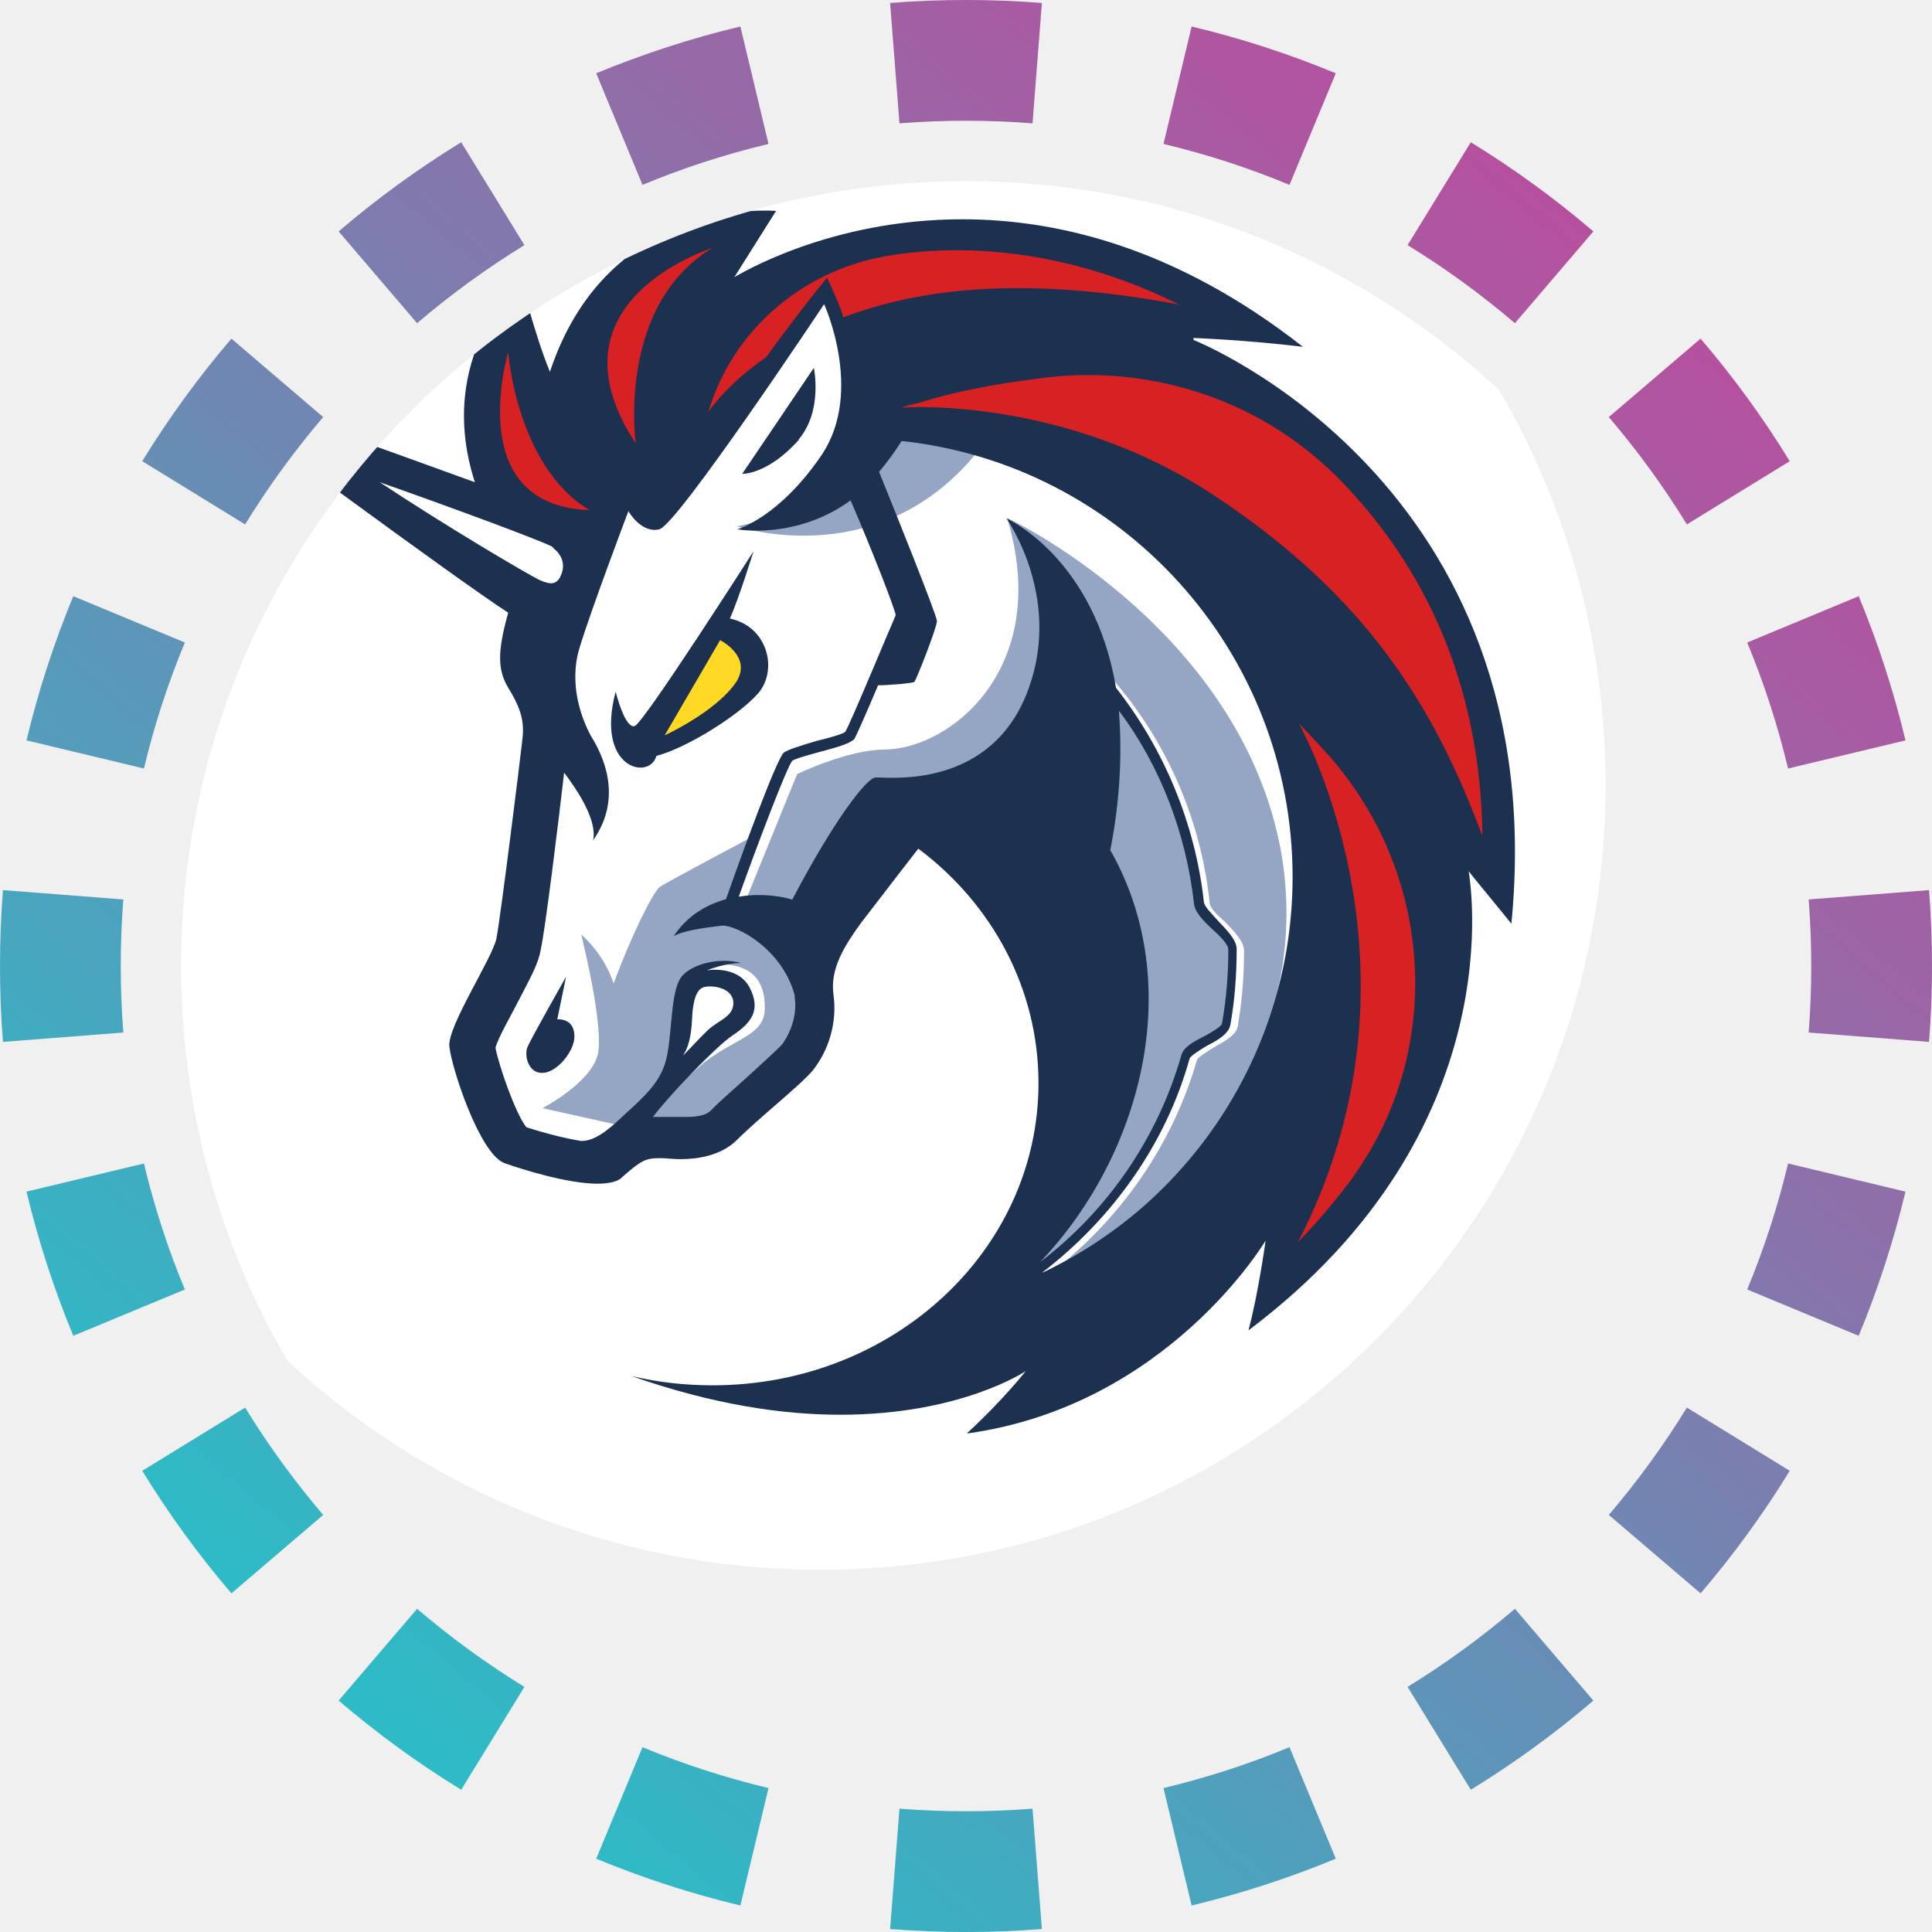
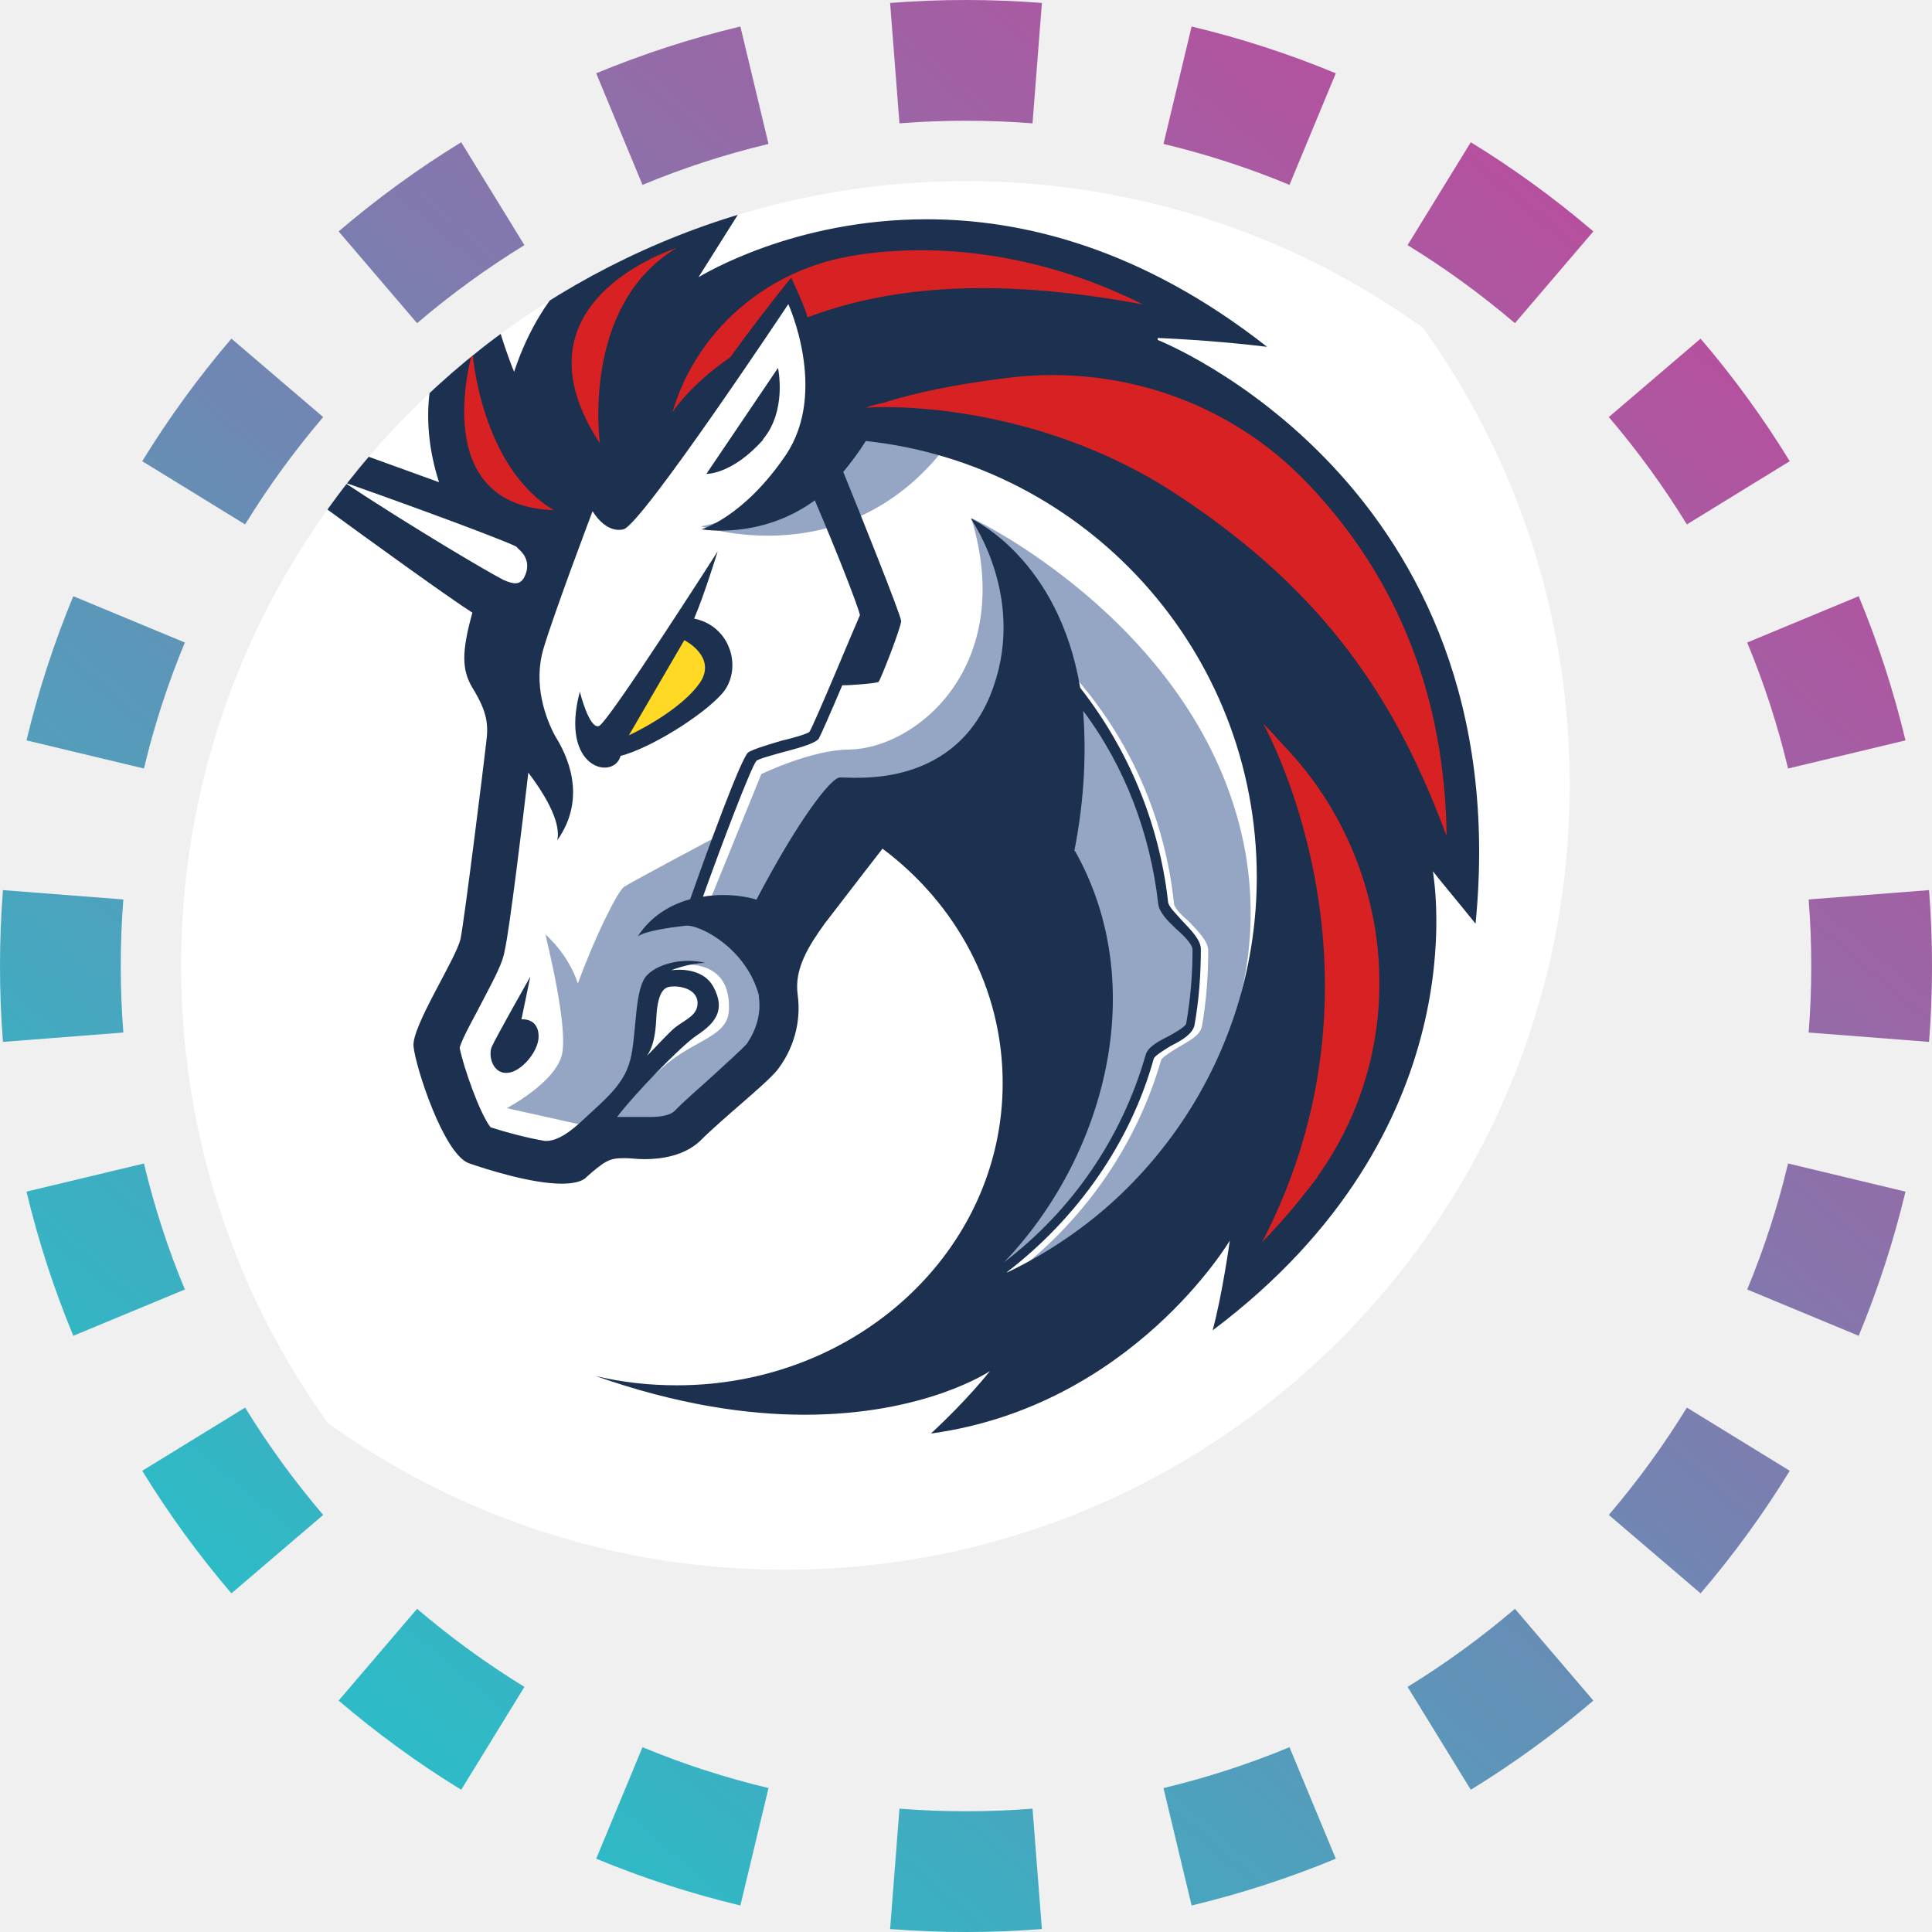
<svg xmlns="http://www.w3.org/2000/svg" width="32" height="32" viewBox="0 0 32 32" fill="none">
  <path fill-rule="evenodd" clip-rule="evenodd" d="M31.951 17.257L29.957 17.102C29.986 16.738 30 16.371 30 16C30 15.629 29.986 15.261 29.957 14.898L31.951 14.743C31.984 15.158 32 15.577 32 16C32 16.423 31.984 16.842 31.951 17.257ZM31.561 12.263L29.616 12.729C29.444 12.01 29.217 11.312 28.939 10.642L30.786 9.875C31.104 10.643 31.364 11.441 31.561 12.263ZM29.644 7.639L27.94 8.686C27.555 8.059 27.122 7.465 26.647 6.908L28.167 5.609C28.71 6.244 29.205 6.923 29.644 7.639ZM26.391 3.833L25.092 5.353C24.535 4.878 23.941 4.445 23.314 4.06L24.361 2.356C25.077 2.795 25.756 3.29 26.391 3.833ZM22.125 1.214L21.358 3.062C20.688 2.783 19.99 2.556 19.271 2.384L19.737 0.439C20.559 0.635 21.357 0.896 22.125 1.214ZM17.257 0.049L17.102 2.043C16.738 2.014 16.371 2 16 2C15.629 2 15.261 2.014 14.898 2.043L14.743 0.049C15.158 0.016 15.577 0 16 0C16.423 0 16.842 0.016 17.257 0.049ZM12.263 0.439L12.729 2.384C12.01 2.556 11.312 2.783 10.642 3.062L9.875 1.214C10.643 0.896 11.441 0.635 12.263 0.439ZM7.639 2.356L8.686 4.06C8.059 4.445 7.465 4.878 6.908 5.353L5.609 3.833C6.244 3.29 6.923 2.795 7.639 2.356ZM3.833 5.609L5.353 6.908C4.878 7.465 4.445 8.059 4.06 8.686L2.356 7.639C2.795 6.923 3.29 6.244 3.833 5.609ZM1.214 9.875L3.062 10.642C2.783 11.312 2.556 12.01 2.384 12.729L0.439 12.263C0.635 11.441 0.896 10.643 1.214 9.875ZM0.049 14.743C0.016 15.158 0 15.577 0 16C0 16.423 0.016 16.842 0.049 17.257L2.043 17.102C2.014 16.738 2 16.371 2 16C2 15.629 2.014 15.261 2.043 14.898L0.049 14.743ZM0.439 19.737L2.384 19.271C2.556 19.99 2.783 20.688 3.062 21.358L1.214 22.125C0.896 21.357 0.635 20.559 0.439 19.737ZM2.356 24.361L4.06 23.314C4.445 23.941 4.878 24.535 5.353 25.092L3.833 26.391C3.29 25.756 2.795 25.077 2.356 24.361ZM5.609 28.167L6.908 26.647C7.465 27.122 8.059 27.555 8.686 27.94L7.639 29.644C6.923 29.205 6.244 28.71 5.609 28.167ZM9.875 30.786L10.642 28.939C11.312 29.217 12.01 29.444 12.729 29.616L12.263 31.561C11.441 31.364 10.643 31.104 9.875 30.786ZM14.743 31.951L14.898 29.957C15.261 29.986 15.629 30 16 30C16.371 30 16.738 29.986 17.102 29.957L17.257 31.951C16.842 31.984 16.423 32 16 32C15.577 32 15.158 31.984 14.743 31.951ZM19.737 31.561L19.271 29.616C19.99 29.444 20.688 29.217 21.358 28.939L22.125 30.786C21.357 31.104 20.559 31.364 19.737 31.561ZM24.361 29.644L23.314 27.94C23.941 27.555 24.535 27.122 25.092 26.647L26.391 28.167C25.756 28.71 25.077 29.205 24.361 29.644ZM28.167 26.391L26.647 25.092C27.122 24.535 27.555 23.941 27.94 23.314L29.644 24.361C29.205 25.077 28.71 25.756 28.167 26.391ZM30.786 22.125L28.939 21.358C29.217 20.688 29.444 19.99 29.616 19.271L31.561 19.737C31.364 20.559 31.104 21.357 30.786 22.125Z" fill="url(#paint0_linear_42_5)" />
  <g clip-path="url(#circleClip)">
    <g style="transform: scale(0.8125); transform-origin: 50% 50%;">
-       <path fill="#fff" d="M16.73 32c8.837 0 16-7.163 16-16s-7.163-16-16-16-16 7.163-16 16 7.163 16 16 16" />
-       <path fill="#fff" d="m10.73 18 .7-5.26-6.07-4.21 5.55 1.88 1.31-2.01L17 5.43l10.54 5.81.55 8.86-4.7 6.53-3.71.57 1.92-3.51v-3.38l-1.4-2.64-1.42-.94-2.18 2.25v2.38l-1.7 1.59-2.16.26-.96.54-1.57-.5-.66-2.36 1.18-1.66z" />
-       <path fill="#94A6C3" d="M20.43 8.48c-1.16-.24-2.42-.18-2.42-.18s-.42 1.92-2.99 2.43c.02 0 3.4 1.16 5.41-2.25m1.04 17.43c1.4-1.09 2.44-2.6 2.93-4.3.02-.06.22-.18.35-.26.22-.13.44-.24.48-.42.09-.5.13-1.03.13-1.55 0-.19-.2-.39-.39-.59-.15-.13-.31-.28-.31-.39a8.3 8.3 0 0 0-2.6-5.2l-.15.15c1.42 1.33 2.34 3.14 2.53 5.06.02.18.19.35.37.52.15.13.33.33.33.42 0 .5-.04 1-.13 1.5-.02.09-.22.18-.37.26-.22.11-.42.22-.46.39-.52 1.86-1.73 3.47-3.32 4.52.28-.61 1.18-2.6 1.66-3.6l-.09-3.23-2.77-2.68-1.57.22-1.73 2.8s.81 1.03-.33 2.23c-1.11 1.18-1.99 1.44-1.99 1.44l-.81-.44c.24-.31.72-.76 1.09-1.07.63-.52 1.27-.57 1.27-1.13.03-1.18-1.24-.86-1.24-.86l-.46.44-.19 1.62-.96 1.2-.11-.02-1.57-.35s.96-.5 1.12-1.07c.15-.55-.31-2.36-.33-2.47.02.02.46.39.66 1 .35-.96.81-1.88.94-1.97s1.9-1.03 1.9-1.03l-.59 1.55.44-.24 1.05-2.58s1.03-.5 1.79-.5c1.37-.02 3.41-1.7 2.49-4.72.26.11 4.8 2.38 5.59 6.83.59 3.42-1.35 6.63-4.63 8.49z" />
-       <path fill="#1B314F" d="M16.28 8.96c.5-.59.31-1.46.31-1.46l-1.46 2.16s.52.02 1.16-.7zm-4.92 11.82.18-.87s-.72 1.27-.79 1.44c-.07.2.04.55.33.52.28-.02.63-.44.63-.74 0-.39-.35-.35-.35-.35" />
-       <path fill="#1B314F" d="M24.33 6.89s1.09.04 2.23.18c-2.56-2.01-4.98-2.6-6.94-2.6-2.71 0-4.54 1.12-4.65 1.18l.85-1.35s-3.41-.33-4.61 3.28c-.31-.76-.59-1.88-.59-1.88s-1.77 1.55-.94 4.13c-2.03-.74-4.93-1.77-5.05-1.79-.15-.02-.2.04-.2.04s-.04.06.09.18c.24.19 4.83 3.58 5.84 4.23-.22.79-.22 1.16 0 1.53.31.5.33.76.28 1.13-.04.37-.44 3.58-.52 3.98s-1 1.79-.96 2.2c.04.42.61 2.18 1.12 2.38.37.13 1.29.42 1.9.42.22 0 .42-.04.5-.13.37-.33.48-.39.74-.39h.06c.11 0 .24.02.39.02.35 0 .81-.07 1.13-.37.48-.48 1.31-1.13 1.57-1.44.33-.42.5-.98.42-1.55-.07-.52.22-.98.55-1.44.42-.55 1.18-1.53 1.18-1.53 1.51 1.13 2.45 2.86 2.45 4.78 0 3.41-2.97 6.16-6.64 6.16-.57 0-1.11-.06-1.66-.19 1.68.59 3.1.79 4.26.79 2.47 0 3.78-.89 3.78-.89s-.46.59-1.2 1.27h.02c4.08-.57 6.07-3.93 6.07-3.93s-.15 1.09-.35 1.83c5.43-4.08 4.51-9.19 4.49-9.36.04.06.59.72.87 1.07.88-9-6.48-11.9-6.48-11.9zm-8.36 14.37c-.09.11-.46.44-.72.68s-.55.48-.76.7c-.09.09-.26.13-.52.13h-.66c.33-.44 1.29-1.44 1.62-1.66.39-.26.59-.52.35-.98s-.87-.35-.87-.35.37-.15.7-.15c-.42-.11-.94 0-1.18.24-.26.24-.22 1.09-.33 1.64-.11.57-.48.85-1.05 1.38-.31.28-.52.37-.7.37-.37-.06-.81-.18-1.12-.28-.22-.28-.55-1.22-.63-1.62.06-.22.33-.68.46-.94.26-.5.42-.79.46-1.05.09-.37.37-2.66.48-3.62.28.37.68.98.59 1.38.63-.89.18-1.77-.04-2.12-.19-.35-.46-1.05-.24-1.79s1-2.8 1-2.8.26.46.63.37S16.8 6.2 16.8 6.2s.81 1.77-.04 3.06c-.87 1.29-1.73 1.53-1.73 1.53s1.2.22 2.31-.59c.46 1.07.89 2.18.92 2.34-.07.15-.94 2.25-1.03 2.38-.04.04-.35.13-.57.18-.37.11-.59.18-.68.24-.15.13-.85 2.05-1.18 2.99-.39.11-.79.33-1.07.76.15-.11.63-.18.98-.22.31-.02 1.24.48 1.49 1.42v.04c.05.34-.06.67-.24.94zm-2.05.26c.2-.28.18-.76.2-.92s.06-.44.24-.48.59.02.59.33c0 .28-.31.35-.52.55-.16.15-.46.48-.51.52m8.71-4.17c.22-1.11.24-2.07.18-2.86.85 1.13 1.37 2.51 1.53 3.93.02.18.19.35.37.52.15.13.33.31.33.42 0 .5-.04 1-.13 1.51-.02.06-.22.18-.37.26-.22.11-.42.22-.46.39a8.12 8.12 0 0 1-2.88 4.21c2.03-2.12 3.01-5.61 1.44-8.39zm-1.37 8.58c1.42-1.09 2.51-2.62 2.99-4.35.02-.06.22-.18.35-.26.22-.11.44-.24.48-.42.09-.5.13-1.03.13-1.55 0-.19-.2-.39-.39-.59-.11-.13-.28-.28-.28-.39-.18-1.59-.81-3.1-1.79-4.35-.44-2.62-2.18-3.43-2.23-3.45.04.07 1.18 1.7.39 3.62-.81 1.94-2.88 1.64-3.06 1.66-.18 0-.85.87-1.7 2.49-.11-.04-.57-.15-1.09-.06.39-1.09.98-2.64 1.09-2.77.04-.04.37-.13.59-.19.42-.11.61-.18.68-.26.04-.07.26-.57.48-1.09.2 0 .7-.04.74-.07.04-.04.46-1.11.46-1.24 0-.11-.85-2.23-1.18-3.04.15-.18.31-.39.46-.63 4.48.48 7.97 4.28 7.97 8.89a8.93 8.93 0 0 1-5.09 8.06z" />
-       <path fill="#1B314F" d="M15.45 14.14c.42-.48.2-1.37-.57-1.53.2-.46.48-1.37.48-1.37s-2.23 3.49-2.42 3.56c-.2.07-.39-.7-.39-.7-.42 1.59.7 1.81.83 1.31.61-.16 1.66-.81 2.07-1.27" />
-       <path fill="#FFD923" d="m13.55 14.99 1.13-1.94s.66.33.33.85c-.41.61-1.46 1.09-1.46 1.09" />
-       <path fill="#D82122" d="M27.59 23.99c-.33.44-.7.89-1.13 1.33 2.81-5.42.13-10.37.02-10.57.2.2.39.42.57.61 2.16 2.4 2.42 6 .54 8.62zm2.62-6.97c-.98-2.64-2.38-4.89-5.46-6.92-2.97-1.97-6.16-1.81-6.33-1.79h-.04q.165-.06.33-.09c.68-.22 1.55-.39 2.43-.5 2.32-.33 4.65.45 6.25 2.14l.04.04c1.81 1.92 2.75 4.32 2.79 7.12zM24.05 6.21c-3.25-.61-5.35-.31-6.86.26-.04-.18-.2-.52-.33-.81-.45.55-.94 1.2-1.24 1.62-.83.57-1.18 1.12-1.18 1.12.48-1.64 1.88-2.86 3.58-3.17.48-.09 1-.13 1.57-.13 1.5.02 3.01.39 4.45 1.11zM12.02 10.4c-2.55-.09-1.7-3.06-1.66-3.23 0 .02.17 2.34 1.66 3.23m2.51-5.35c-1.97 1.18-1.57 3.99-1.57 3.99-1.88-2.86 1.42-3.93 1.57-3.99" />
-       <path fill="#fff" d="M11.3 11.19c.13.11.26.31.11.59-.09.15-.22.13-.42.04-.26-.13-1.83-1.05-3.25-1.99 1.62.57 3.25 1.18 3.51 1.31l.04.04z" />
+       <g clip-path="url(#a)">
+         <path fill="#fff" d="M16 32c8.837 0 16-7.163 16-16S24.837 0 16 0 0 7.163 0 16s7.163 16 16 16" />
+         <path fill="#fff" d="m10 18 .7-5.26-6.07-4.21 5.55 1.88 1.31-2.01 4.78-2.97 10.54 5.81.55 8.86-4.7 6.53-3.71.57 1.92-3.51v-3.38l-1.4-2.64-1.42-.94-2.18 2.25v2.38l-1.7 1.59-2.16.26-.96.54-1.57-.5-.66-2.36L10 19.23z" />
+         <path fill="#94A6C3" d="M19.7 8.48c-1.16-.24-2.42-.18-2.42-.18s-.42 1.92-2.99 2.43c.02 0 3.4 1.16 5.41-2.25m1.04 17.43c1.4-1.09 2.44-2.6 2.93-4.3.02-.06.22-.18.35-.26.22-.13.44-.24.48-.42.09-.5.13-1.03.13-1.55 0-.19-.2-.39-.39-.59-.15-.13-.31-.28-.31-.39a8.3 8.3 0 0 0-2.6-5.2l-.15.15c1.42 1.33 2.34 3.14 2.53 5.06.02.18.19.35.37.52.15.13.33.33.33.42 0 .5-.04 1-.13 1.5-.02.09-.22.18-.37.26-.22.11-.42.22-.46.39-.52 1.86-1.73 3.47-3.32 4.52.28-.61 1.18-2.6 1.66-3.6l-.09-3.23-2.77-2.68-1.57.22-1.73 2.8s.81 1.03-.33 2.23c-1.11 1.18-1.99 1.44-1.99 1.44l-.81-.44c.24-.31.72-.76 1.09-1.07.63-.52 1.27-.57 1.27-1.13.03-1.18-1.24-.86-1.24-.86l-.46.44-.19 1.62-.96 1.2-.11-.02-1.57-.35s.96-.5 1.12-1.07c.15-.55-.31-2.36-.33-2.47.02.02.46.39.66 1 .35-.96.81-1.88.94-1.97s1.9-1.03 1.9-1.03l-.59 1.55.44-.24 1.05-2.58s1.03-.5 1.79-.5c1.37-.02 3.41-1.7 2.49-4.72.26.11 4.8 2.38 5.59 6.83.59 3.42-1.35 6.63-4.63 8.49z" />
+         <path fill="#1B314F" d="M15.55 8.96c.5-.59.31-1.46.31-1.46L14.4 9.66s.52.02 1.16-.7zm-4.92 11.82.18-.87s-.72 1.27-.79 1.44c-.07.2.04.55.33.52.28-.02.63-.44.63-.74 0-.39-.35-.35-.35-.35" />
+         <path fill="#1B314F" d="M23.6 6.89s1.09.04 2.23.18c-2.56-2.01-4.98-2.6-6.94-2.6-2.71 0-4.54 1.12-4.65 1.18l.85-1.35s-3.41-.33-4.61 3.28c-.31-.76-.59-1.88-.59-1.88s-1.77 1.55-.94 4.13C6.92 9.09 4.02 8.06 3.9 8.04c-.15-.02-.2.04-.2.04s-.04.06.09.18c.24.19 4.83 3.58 5.84 4.23-.22.79-.22 1.16 0 1.53.31.5.33.76.28 1.13-.04.37-.44 3.58-.52 3.98s-1 1.79-.96 2.2c.04.42.61 2.18 1.12 2.38.37.13 1.29.42 1.9.42.22 0 .42-.04.5-.13.37-.33.48-.39.74-.39h.06c.11 0 .24.02.39.02.35 0 .81-.07 1.13-.37.48-.48 1.31-1.13 1.57-1.44.33-.42.5-.98.42-1.55-.07-.52.22-.98.55-1.44.42-.55 1.18-1.53 1.18-1.53 1.51 1.13 2.45 2.86 2.45 4.78 0 3.41-2.97 6.16-6.64 6.16-.57 0-1.11-.06-1.66-.19 1.68.59 3.1.79 4.26.79 2.47 0 3.78-.89 3.78-.89s-.46.59-1.2 1.27H19c4.08-.57 6.07-3.93 6.07-3.93s-.15 1.09-.35 1.83c5.43-4.08 4.51-9.19 4.49-9.36.04.06.59.72.87 1.07.88-9-6.48-11.9-6.48-11.9zm-8.36 14.37c-.09.11-.46.44-.72.68s-.55.48-.76.7c-.09.09-.26.13-.52.13h-.66c.33-.44 1.29-1.44 1.62-1.66.39-.26.59-.52.35-.98s-.87-.35-.87-.35.37-.15.7-.15c-.42-.11-.94 0-1.18.24-.26.24-.22 1.09-.33 1.64-.11.57-.48.85-1.05 1.38-.31.28-.52.37-.7.37-.37-.06-.81-.18-1.12-.28-.22-.28-.55-1.22-.63-1.62.06-.22.33-.68.46-.94.26-.5.42-.79.46-1.05.09-.37.37-2.66.48-3.62.28.37.68.98.59 1.38.63-.89.18-1.77-.04-2.12-.19-.35-.46-1.05-.24-1.79s1-2.8 1-2.8.26.46.63.37 3.36-4.59 3.36-4.59.81 1.77-.04 3.06c-.87 1.29-1.73 1.53-1.73 1.53s1.2.22 2.31-.59c.46 1.07.89 2.18.92 2.34-.07.15-.94 2.25-1.03 2.38-.04.04-.35.13-.57.18-.37.11-.59.18-.68.24-.15.13-.85 2.05-1.18 2.99-.39.11-.79.33-1.07.76.15-.11.63-.18.98-.22.31-.02 1.24.48 1.49 1.42v.04c.05.34-.06.67-.24.94zm-2.05.26c.2-.28.18-.76.2-.92s.06-.44.24-.48.59.02.59.33c0 .28-.31.35-.52.55-.16.15-.46.48-.51.52m8.71-4.17c.22-1.11.24-2.07.18-2.86.85 1.13 1.37 2.51 1.53 3.93.02.18.19.35.37.52.15.13.33.31.33.42 0 .5-.04 1-.13 1.51-.02.06-.22.18-.37.26-.22.11-.42.22-.46.39a8.12 8.12 0 0 1-2.88 4.21c2.03-2.12 3.01-5.61 1.44-8.39zm-1.37 8.58c1.42-1.09 2.51-2.62 2.99-4.35.02-.06.22-.18.35-.26.22-.11.44-.24.48-.42.09-.5.13-1.03.13-1.55 0-.19-.2-.39-.39-.59-.11-.13-.28-.28-.28-.39-.18-1.59-.81-3.1-1.79-4.35-.44-2.62-2.18-3.43-2.23-3.45.04.07 1.18 1.7.39 3.62-.81 1.94-2.88 1.64-3.06 1.66-.18 0-.85.87-1.7 2.49-.11-.04-.57-.15-1.09-.06.39-1.09.98-2.64 1.09-2.77.04-.04.37-.13.59-.19.42-.11.61-.18.68-.26.04-.07.26-.57.48-1.09.2 0 .7-.04.74-.07.04-.04.46-1.11.46-1.24 0-.11-.85-2.23-1.18-3.04.15-.18.31-.39.46-.63 4.48.48 7.97 4.28 7.97 8.89a8.93 8.93 0 0 1-5.09 8.06z" />
+         <path fill="#1B314F" d="M14.72 14.14c.42-.48.2-1.37-.57-1.53.2-.46.48-1.37.48-1.37s-2.23 3.49-2.42 3.56c-.2.07-.39-.7-.39-.7-.42 1.59.7 1.81.83 1.31.61-.16 1.66-.81 2.07-1.27" />
+         <path fill="#FFD923" d="m12.82 14.99 1.13-1.94s.66.33.33.85c-.41.61-1.46 1.09-1.46 1.09" />
+         <path fill="#D82122" d="M26.86 23.99c-.33.44-.7.89-1.13 1.33 2.81-5.42.13-10.37.02-10.57.2.2.39.42.57.61 2.16 2.4 2.42 6 .54 8.62zm2.62-6.97c-.98-2.64-2.38-4.89-5.46-6.92-2.97-1.97-6.16-1.81-6.33-1.79h-.04q.165-.06.33-.09c.68-.22 1.55-.39 2.43-.5 2.32-.33 4.65.45 6.25 2.14l.04.04c1.81 1.92 2.75 4.32 2.79 7.12zM23.32 6.21c-3.25-.61-5.35-.31-6.86.26-.04-.18-.2-.52-.33-.81-.45.55-.94 1.2-1.24 1.62-.83.57-1.18 1.12-1.18 1.12.48-1.64 1.88-2.86 3.58-3.17.48-.09 1-.13 1.57-.13 1.5.02 3.01.39 4.45 1.11zM11.29 10.4c-2.55-.09-1.7-3.06-1.66-3.23 0 .02.17 2.34 1.66 3.23m2.51-5.35c-1.97 1.18-1.57 3.99-1.57 3.99-1.88-2.86 1.42-3.93 1.57-3.99" />
+         <path fill="#fff" d="M10.57 11.19c.13.11.26.31.11.59-.09.15-.22.13-.42.04-.26-.13-1.83-1.05-3.25-1.99 1.62.57 3.25 1.18 3.51 1.31l.04.04z" />
+       </g>
+       <defs>
+         <clipPath id="a">
+           <path fill="#fff" d="M0 0h32v32H0z" />
+         </clipPath>
+       </defs>
    </g>
  </g>
  <defs>
    <clipPath id="circleClip">
      <circle cx="16" cy="16" r="13" />
    </clipPath>
    <linearGradient id="paint0_linear_42_5" x1="26.976" y1="4.32" x2="6.592" y2="28.352" gradientUnits="userSpaceOnUse">
      <stop stop-color="#B6509E" />
      <stop offset="1" stop-color="#2EBAC6" />
    </linearGradient>
  </defs>
</svg>
